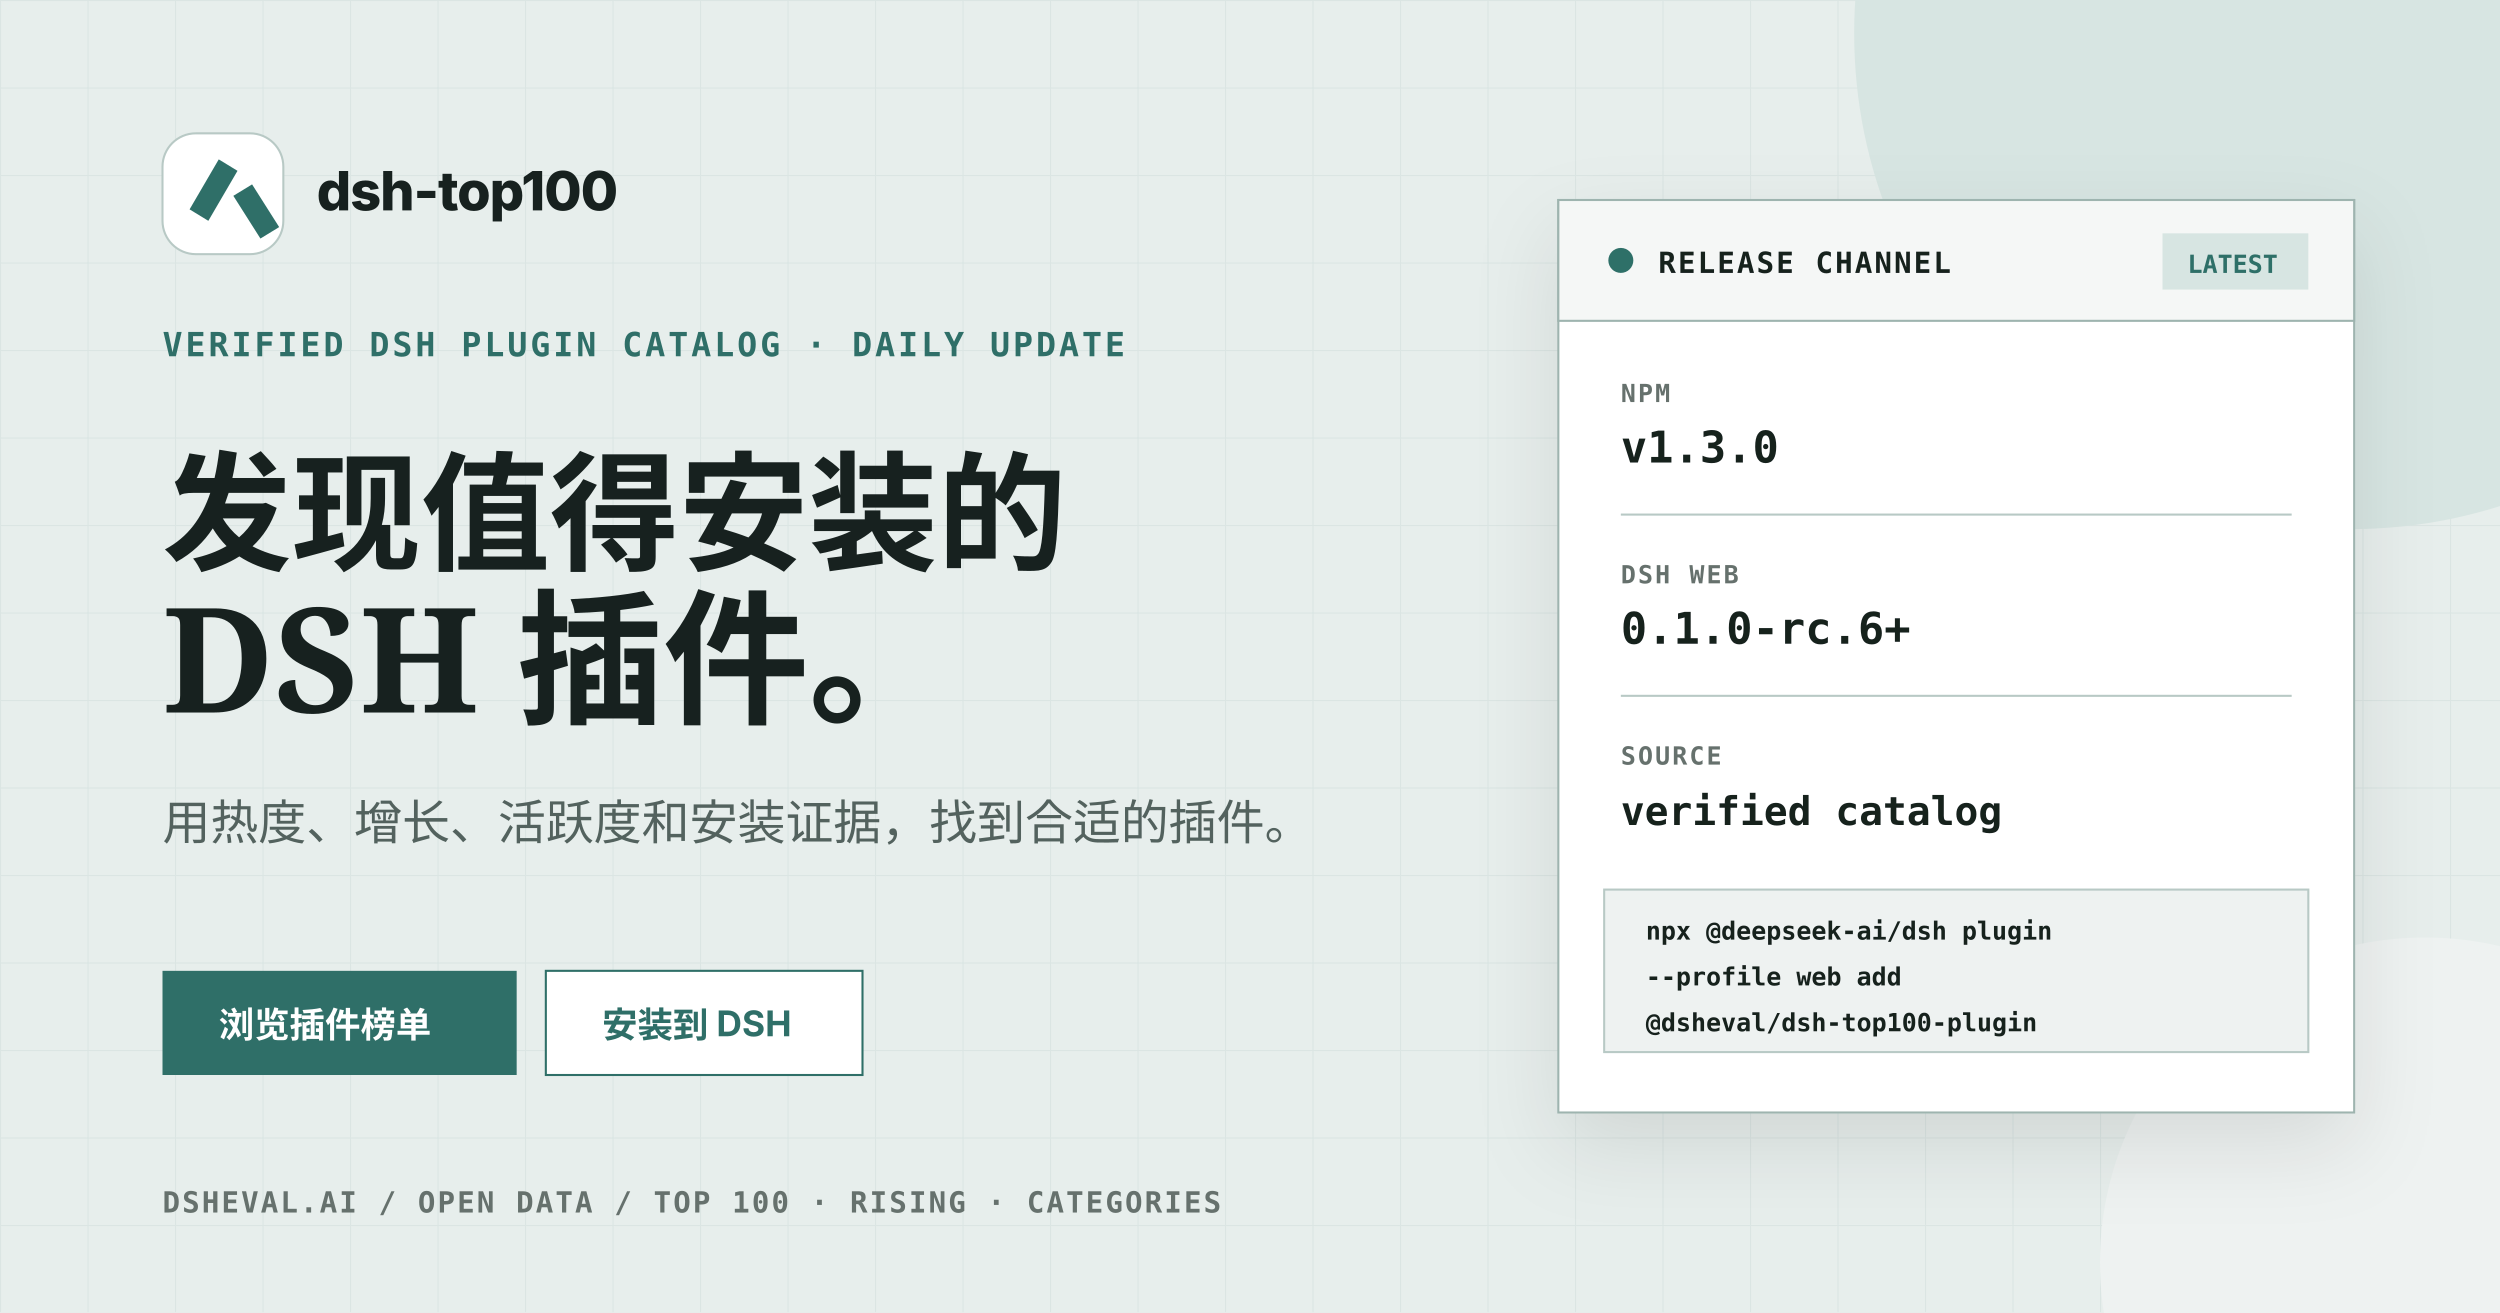
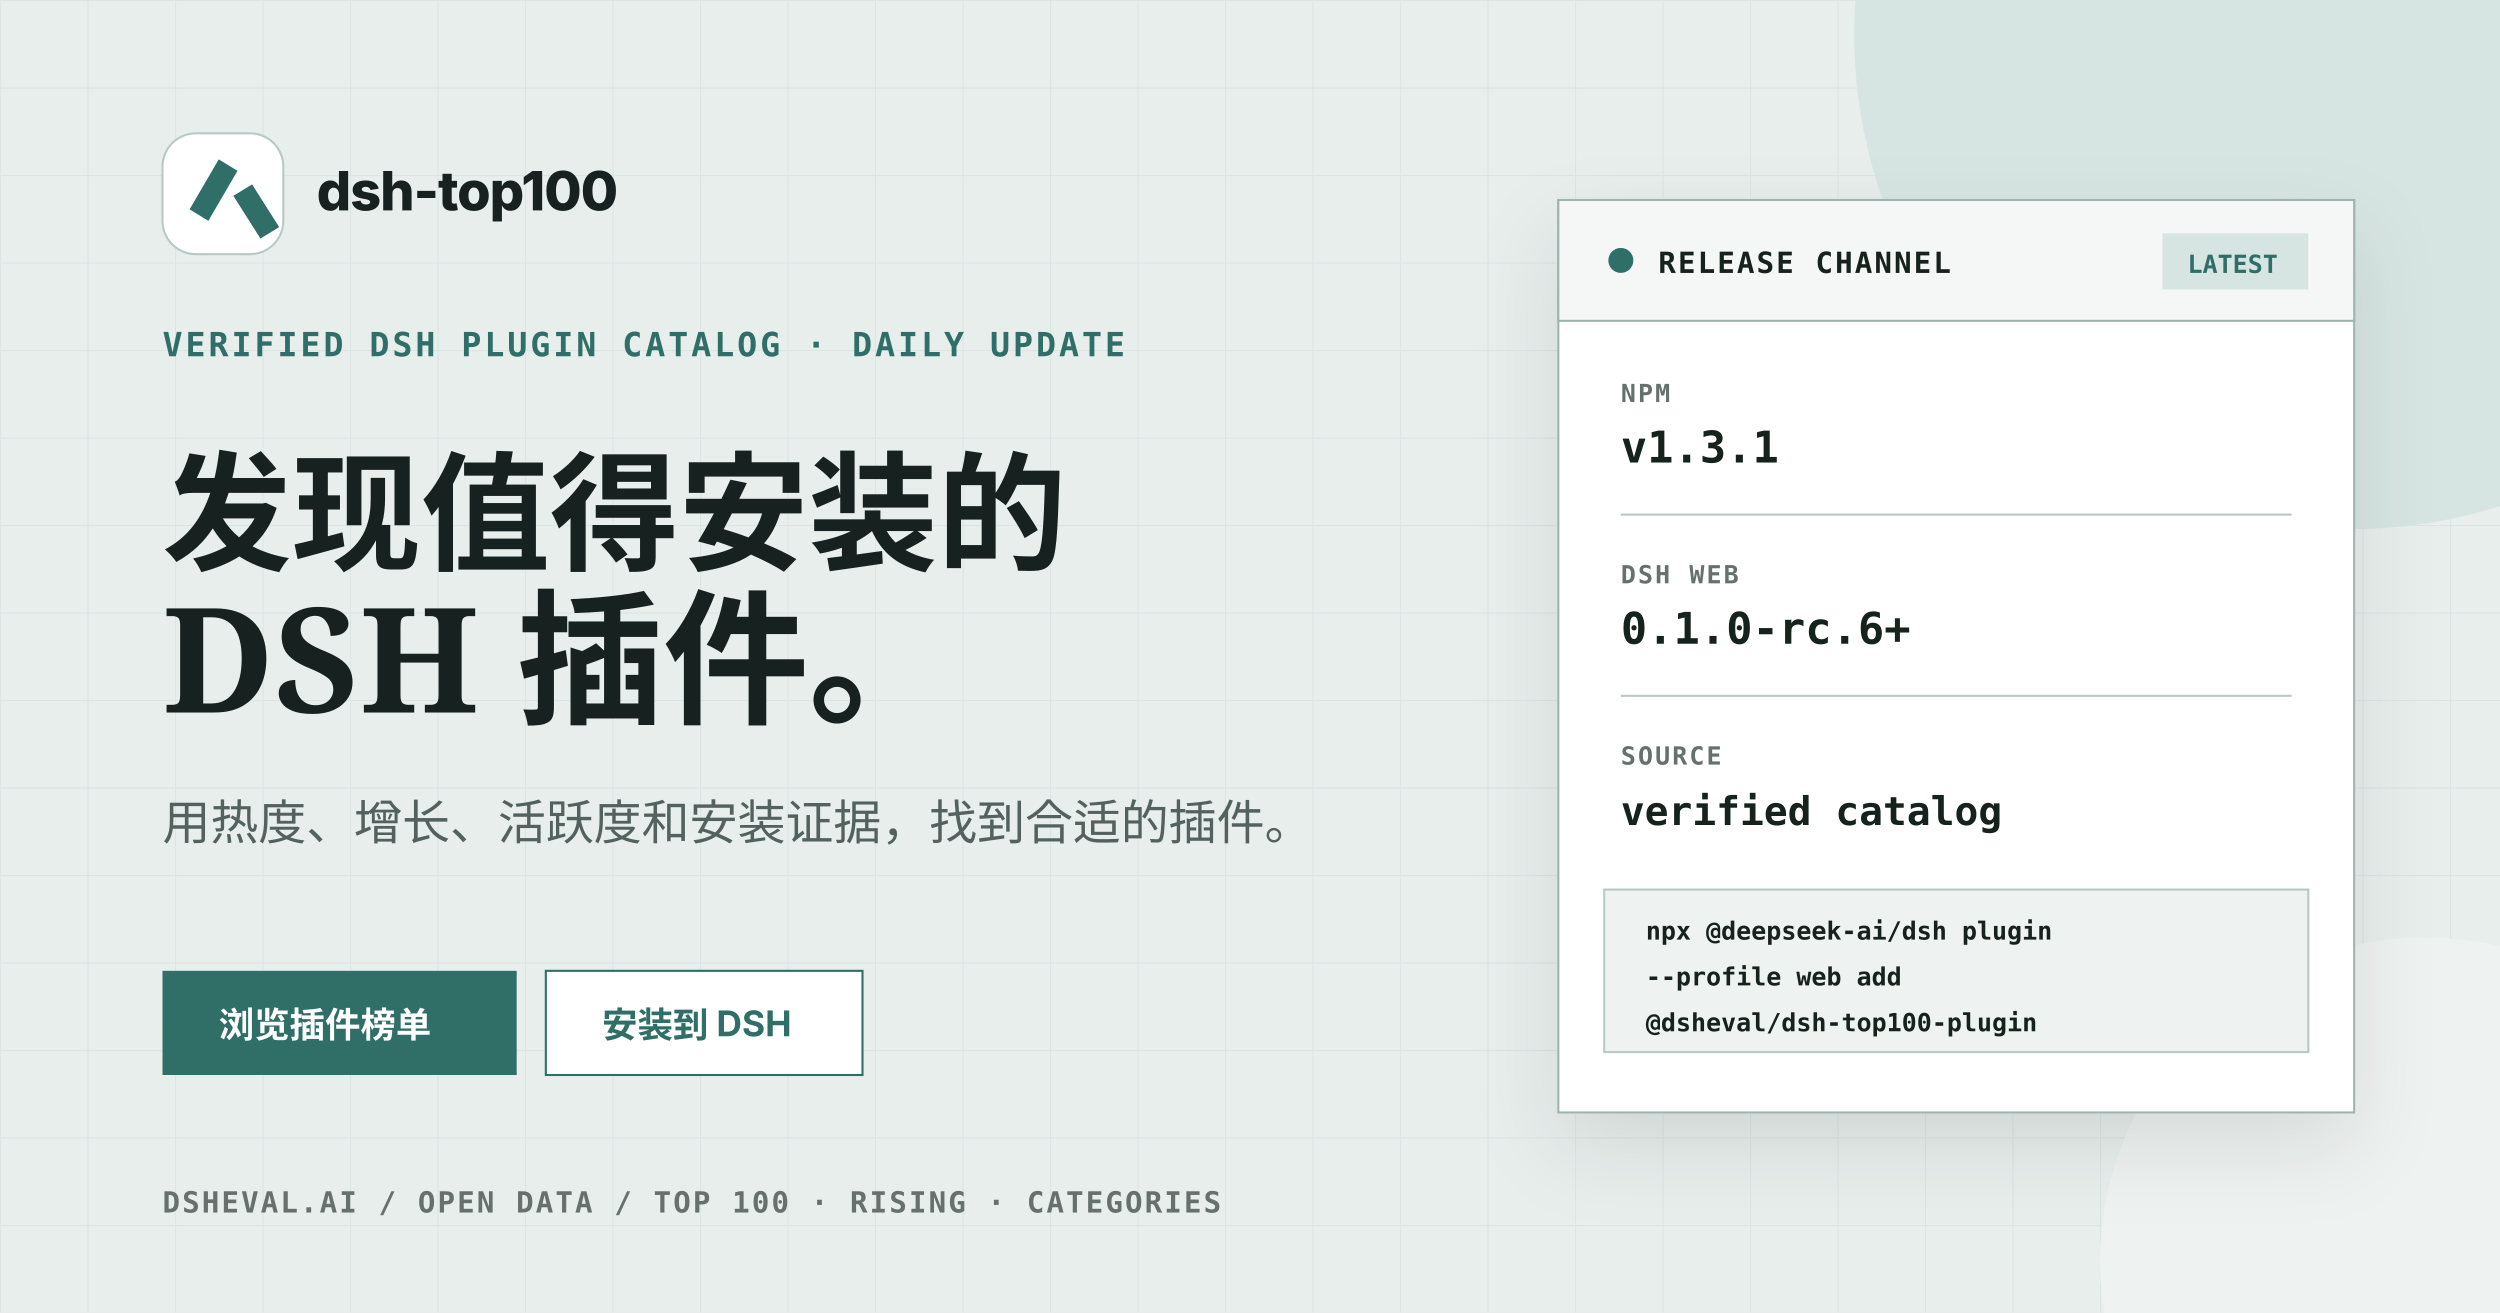
<svg xmlns="http://www.w3.org/2000/svg" width="1200" height="630" viewBox="0 0 1200 630" role="img" aria-labelledby="title description">
  <defs>
    <pattern id="grid" width="42" height="42" patternUnits="userSpaceOnUse">
      <path d="M42 0H0V42" fill="none" stroke="#2f6f68" stroke-opacity=".07" />
    </pattern>
    <filter id="shadow" x="-20%" y="-20%" width="140%" height="150%">
      <feDropShadow dx="0" dy="16" stdDeviation="20" flood-color="#17211f" flood-opacity=".1" />
    </filter>
  </defs>
  <rect width="1200" height="630" fill="#e7eeec" />
  <rect width="1200" height="630" fill="url(#grid)" />
  <circle cx="1128" cy="16" r="238" fill="#d7e5e2" />
  <circle cx="1164" cy="606" r="156" fill="#eef2f1" />
  <g transform="translate(78 64)">
    <rect width="58" height="58" rx="16" fill="#ffffff" stroke="#b8c9c5" />
    <path d="M13 36.5 22 42l14-24-9-5.5Z" fill="#2f6f68" />
    <path d="m34 30 9-5.5L56 45l-9 5.5Z" fill="#2f6f68" />
  </g>
  <text x="152" y="101" fill="#17211f" font-family="Inter, -apple-system, BlinkMacSystemFont, 'Segoe UI', sans-serif" font-size="26" font-weight="800" letter-spacing="-.5">dsh-top100</text>
  <text x="78" y="171" fill="#2f6f68" font-family="ui-monospace, SFMono-Regular, Menlo, monospace" font-size="16" font-weight="800" letter-spacing="1.4">VERIFIED DSH PLUGIN CATALOG · DAILY UPDATE</text>
-   <text x="78" y="269" fill="#17211f" font-family="Iowan Old Style, Baskerville, Georgia, 'Songti SC', serif" font-size="62" font-weight="700">发现值得安装的</text>
-   <text x="78" y="342" fill="#17211f" font-family="Iowan Old Style, Baskerville, Georgia, 'Songti SC', serif" font-size="70" font-weight="700">DSH 插件。</text>
+   <text x="78" y="269" fill="#17211f" font-family="'Songti SC', 'Iowan Old Style', Georgia, serif" font-size="62" font-weight="700">发现值得安装的</text>
+   <text x="78" y="342" fill="#17211f" font-family="'Songti SC', 'Iowan Old Style', Georgia, serif" font-size="70" font-weight="700">DSH 插件。</text>
  <text x="78" y="403" fill="#53625e" font-family="Inter, -apple-system, BlinkMacSystemFont, 'PingFang SC', sans-serif" font-size="23">用热度、增长、活跃度和安装证据，找到合适的插件。</text>
  <g transform="translate(78 466)">
    <rect width="170" height="50" fill="#2f6f68" />
    <text x="27" y="32" fill="#ffffff" font-family="Inter, -apple-system, BlinkMacSystemFont, 'PingFang SC', sans-serif" font-size="17" font-weight="750">浏览插件榜单</text>
    <rect x="184" width="152" height="50" fill="#ffffff" stroke="#2f6f68" />
    <text x="211" y="32" fill="#2f6f68" font-family="Inter, -apple-system, BlinkMacSystemFont, 'PingFang SC', sans-serif" font-size="17" font-weight="750">安装到 DSH</text>
  </g>
  <g filter="url(#shadow)">
    <rect x="748" y="96" width="382" height="438" fill="#ffffff" stroke="#9eb4af" />
    <rect x="748" y="96" width="382" height="58" fill="#f5f7f6" stroke="#9eb4af" />
    <circle cx="778" cy="125" r="6" fill="#2f6f68" />
    <text x="796" y="131" fill="#17211f" font-family="ui-monospace, SFMono-Regular, Menlo, monospace" font-size="14" font-weight="800" letter-spacing="1">RELEASE CHANNEL</text>
    <rect x="1038" y="112" width="70" height="27" fill="#d7e5e2" />
    <text x="1050" y="131" fill="#2f6f68" font-family="ui-monospace, SFMono-Regular, Menlo, monospace" font-size="12" font-weight="800">LATEST</text>
    <g font-family="ui-monospace, SFMono-Regular, Menlo, monospace">
      <text x="778" y="193" fill="#66716d" font-size="12" font-weight="800" letter-spacing="1">NPM</text>
-       <text x="778" y="222" fill="#17211f" font-size="21" font-weight="800">v1.3.0</text>
+       <text x="778" y="222" fill="#17211f" font-size="21" font-weight="800">v1.3.1</text>
      <line x1="778" y1="247" x2="1100" y2="247" stroke="#b8c9c5" />
      <text x="778" y="280" fill="#66716d" font-size="12" font-weight="800" letter-spacing="1">DSH WEB</text>
      <text x="778" y="309" fill="#17211f" font-size="21" font-weight="800">0.1.0-rc.6+</text>
      <line x1="778" y1="334" x2="1100" y2="334" stroke="#b8c9c5" />
      <text x="778" y="367" fill="#66716d" font-size="12" font-weight="800" letter-spacing="1">SOURCE</text>
      <text x="778" y="396" fill="#17211f" font-size="19" font-weight="800">verified catalog</text>
    </g>
    <rect x="770" y="427" width="338" height="78" fill="#eef2f1" stroke="#b8c9c5" />
    <text x="790" y="451" fill="#17211f" font-family="ui-monospace, SFMono-Regular, Menlo, monospace" font-size="12" font-weight="700">npx @deepseek-ai/dsh plugin</text>
    <text x="790" y="473" fill="#17211f" font-family="ui-monospace, SFMono-Regular, Menlo, monospace" font-size="12" font-weight="700">--profile web add</text>
    <text x="790" y="495" fill="#17211f" font-family="ui-monospace, SFMono-Regular, Menlo, monospace" font-size="12" font-weight="700">@dsheval/dsh-top100-plugin</text>
  </g>
  <text x="78" y="582" fill="#66716d" font-family="ui-monospace, SFMono-Regular, Menlo, monospace" font-size="14" font-weight="700" letter-spacing="1">DSHEVAL.AI  /  OPEN DATA  /  TOP 100 · RISING · CATEGORIES</text>
</svg>
